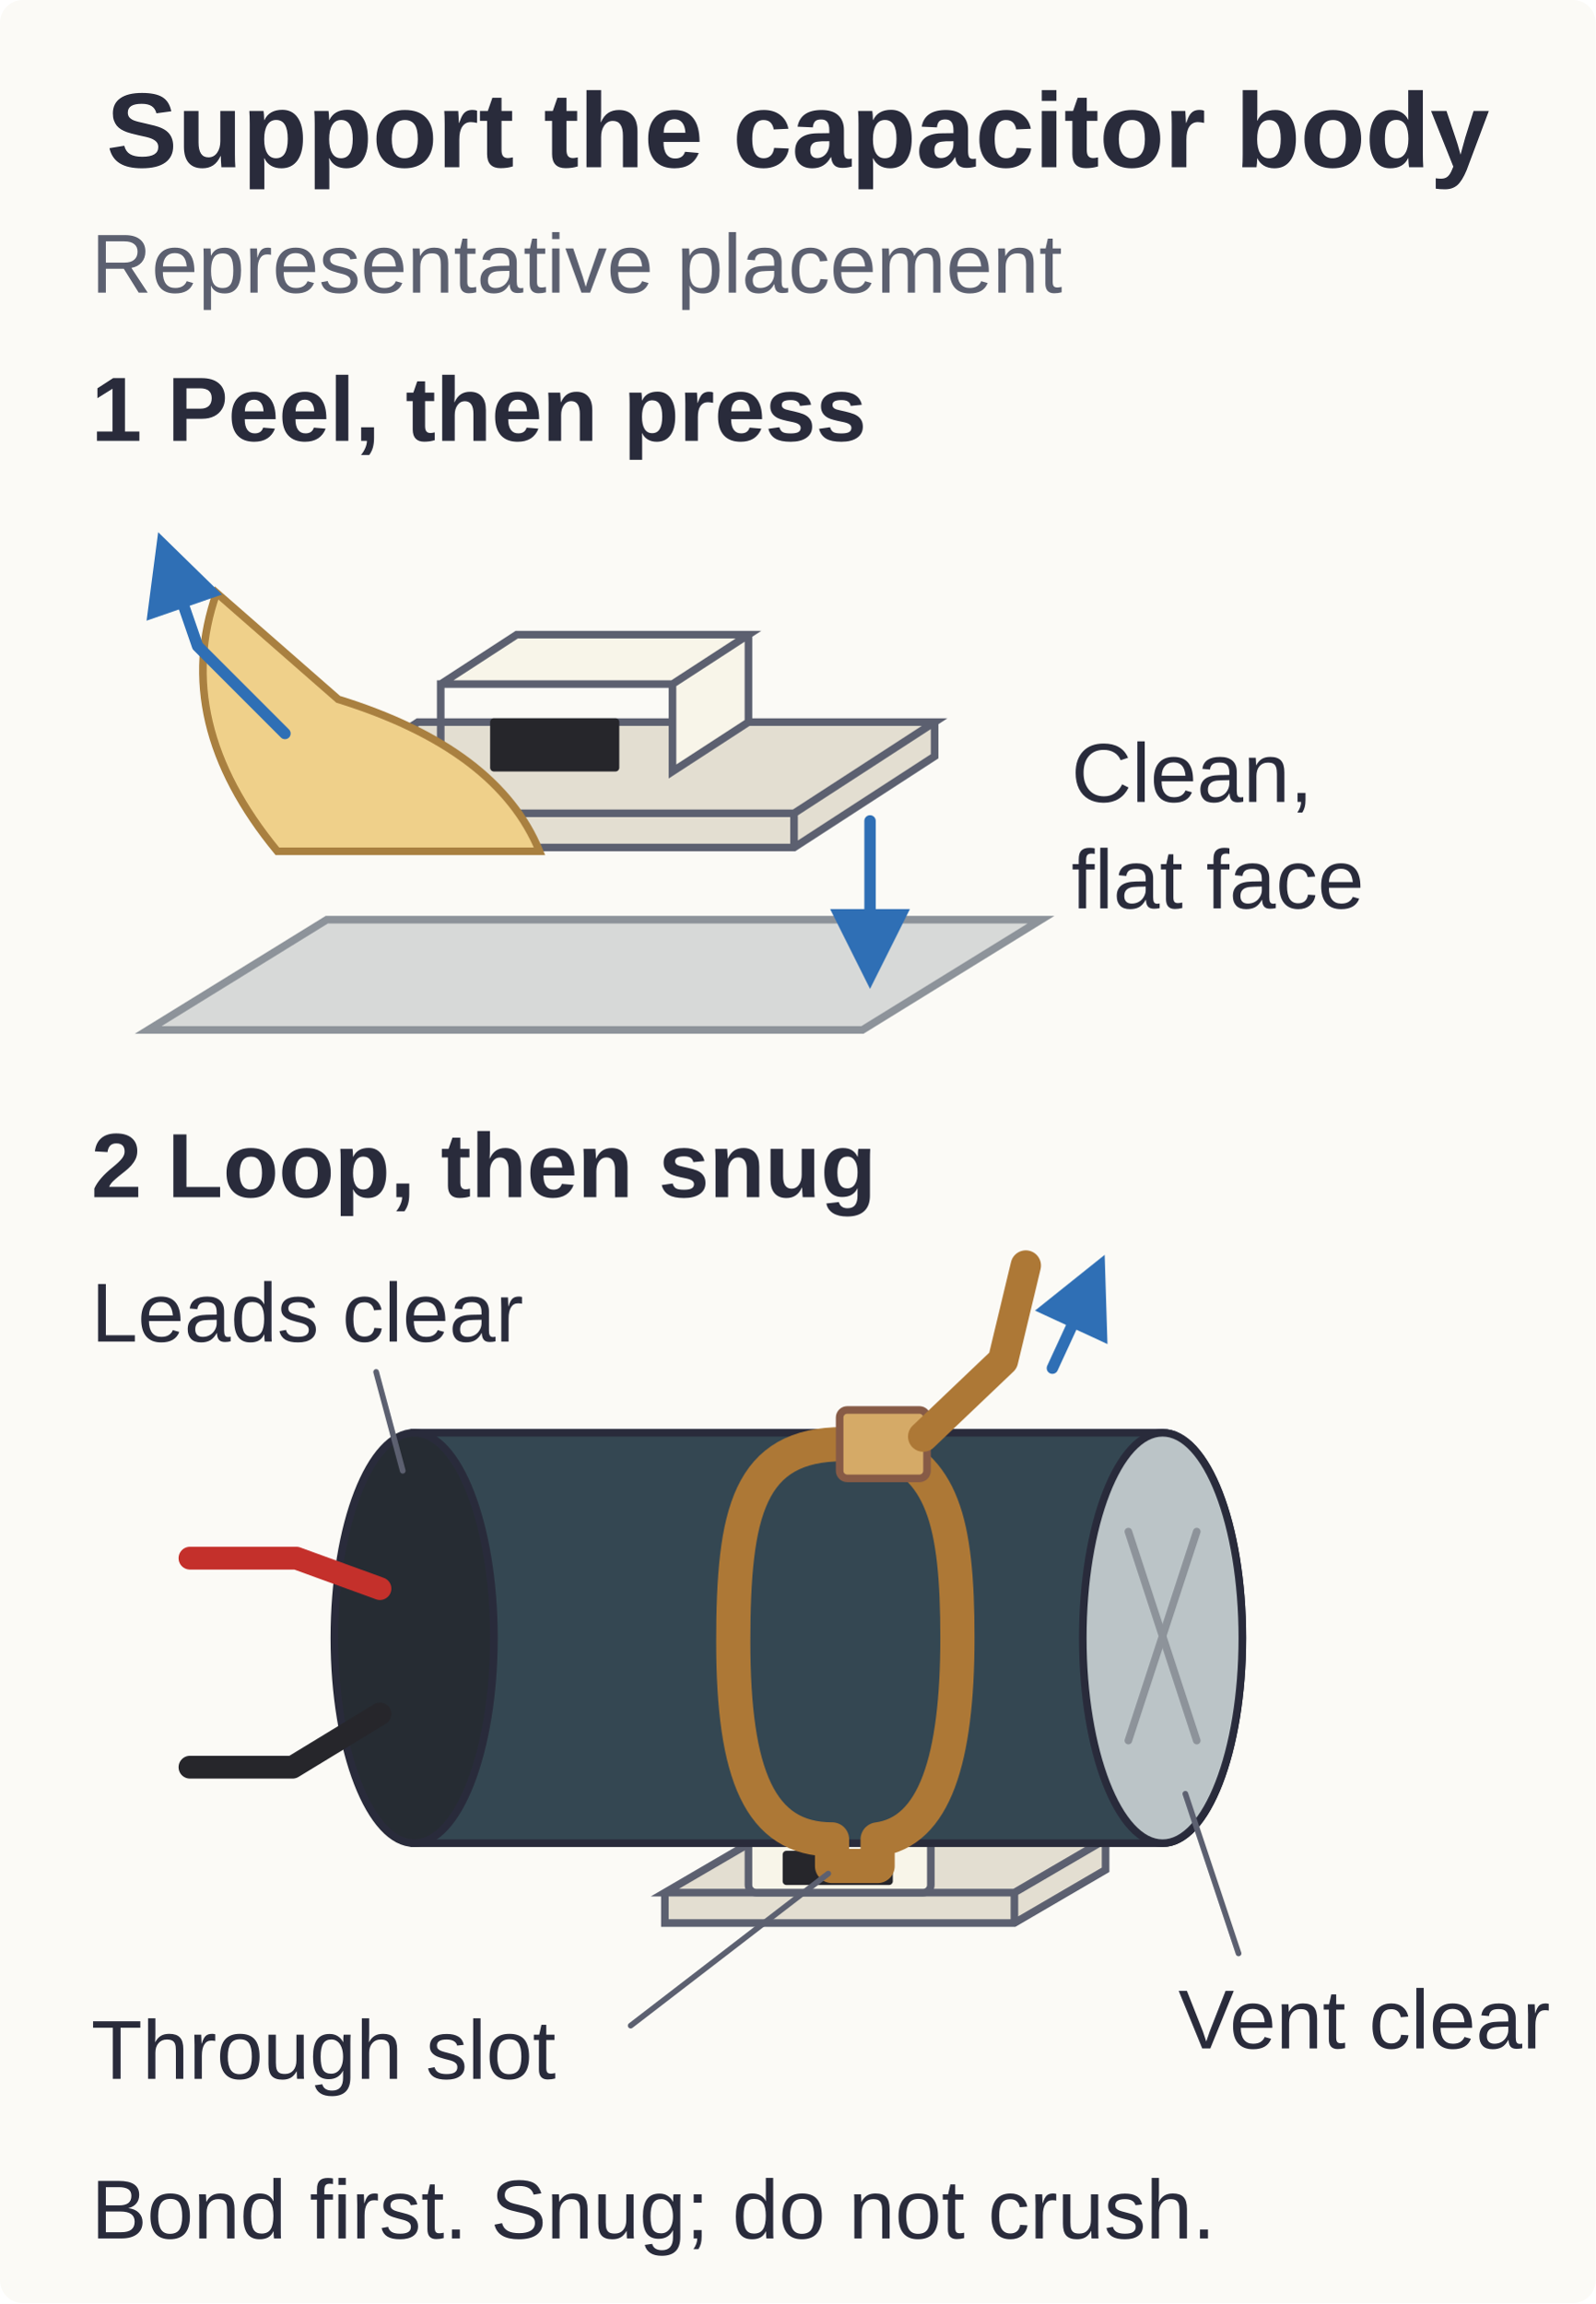
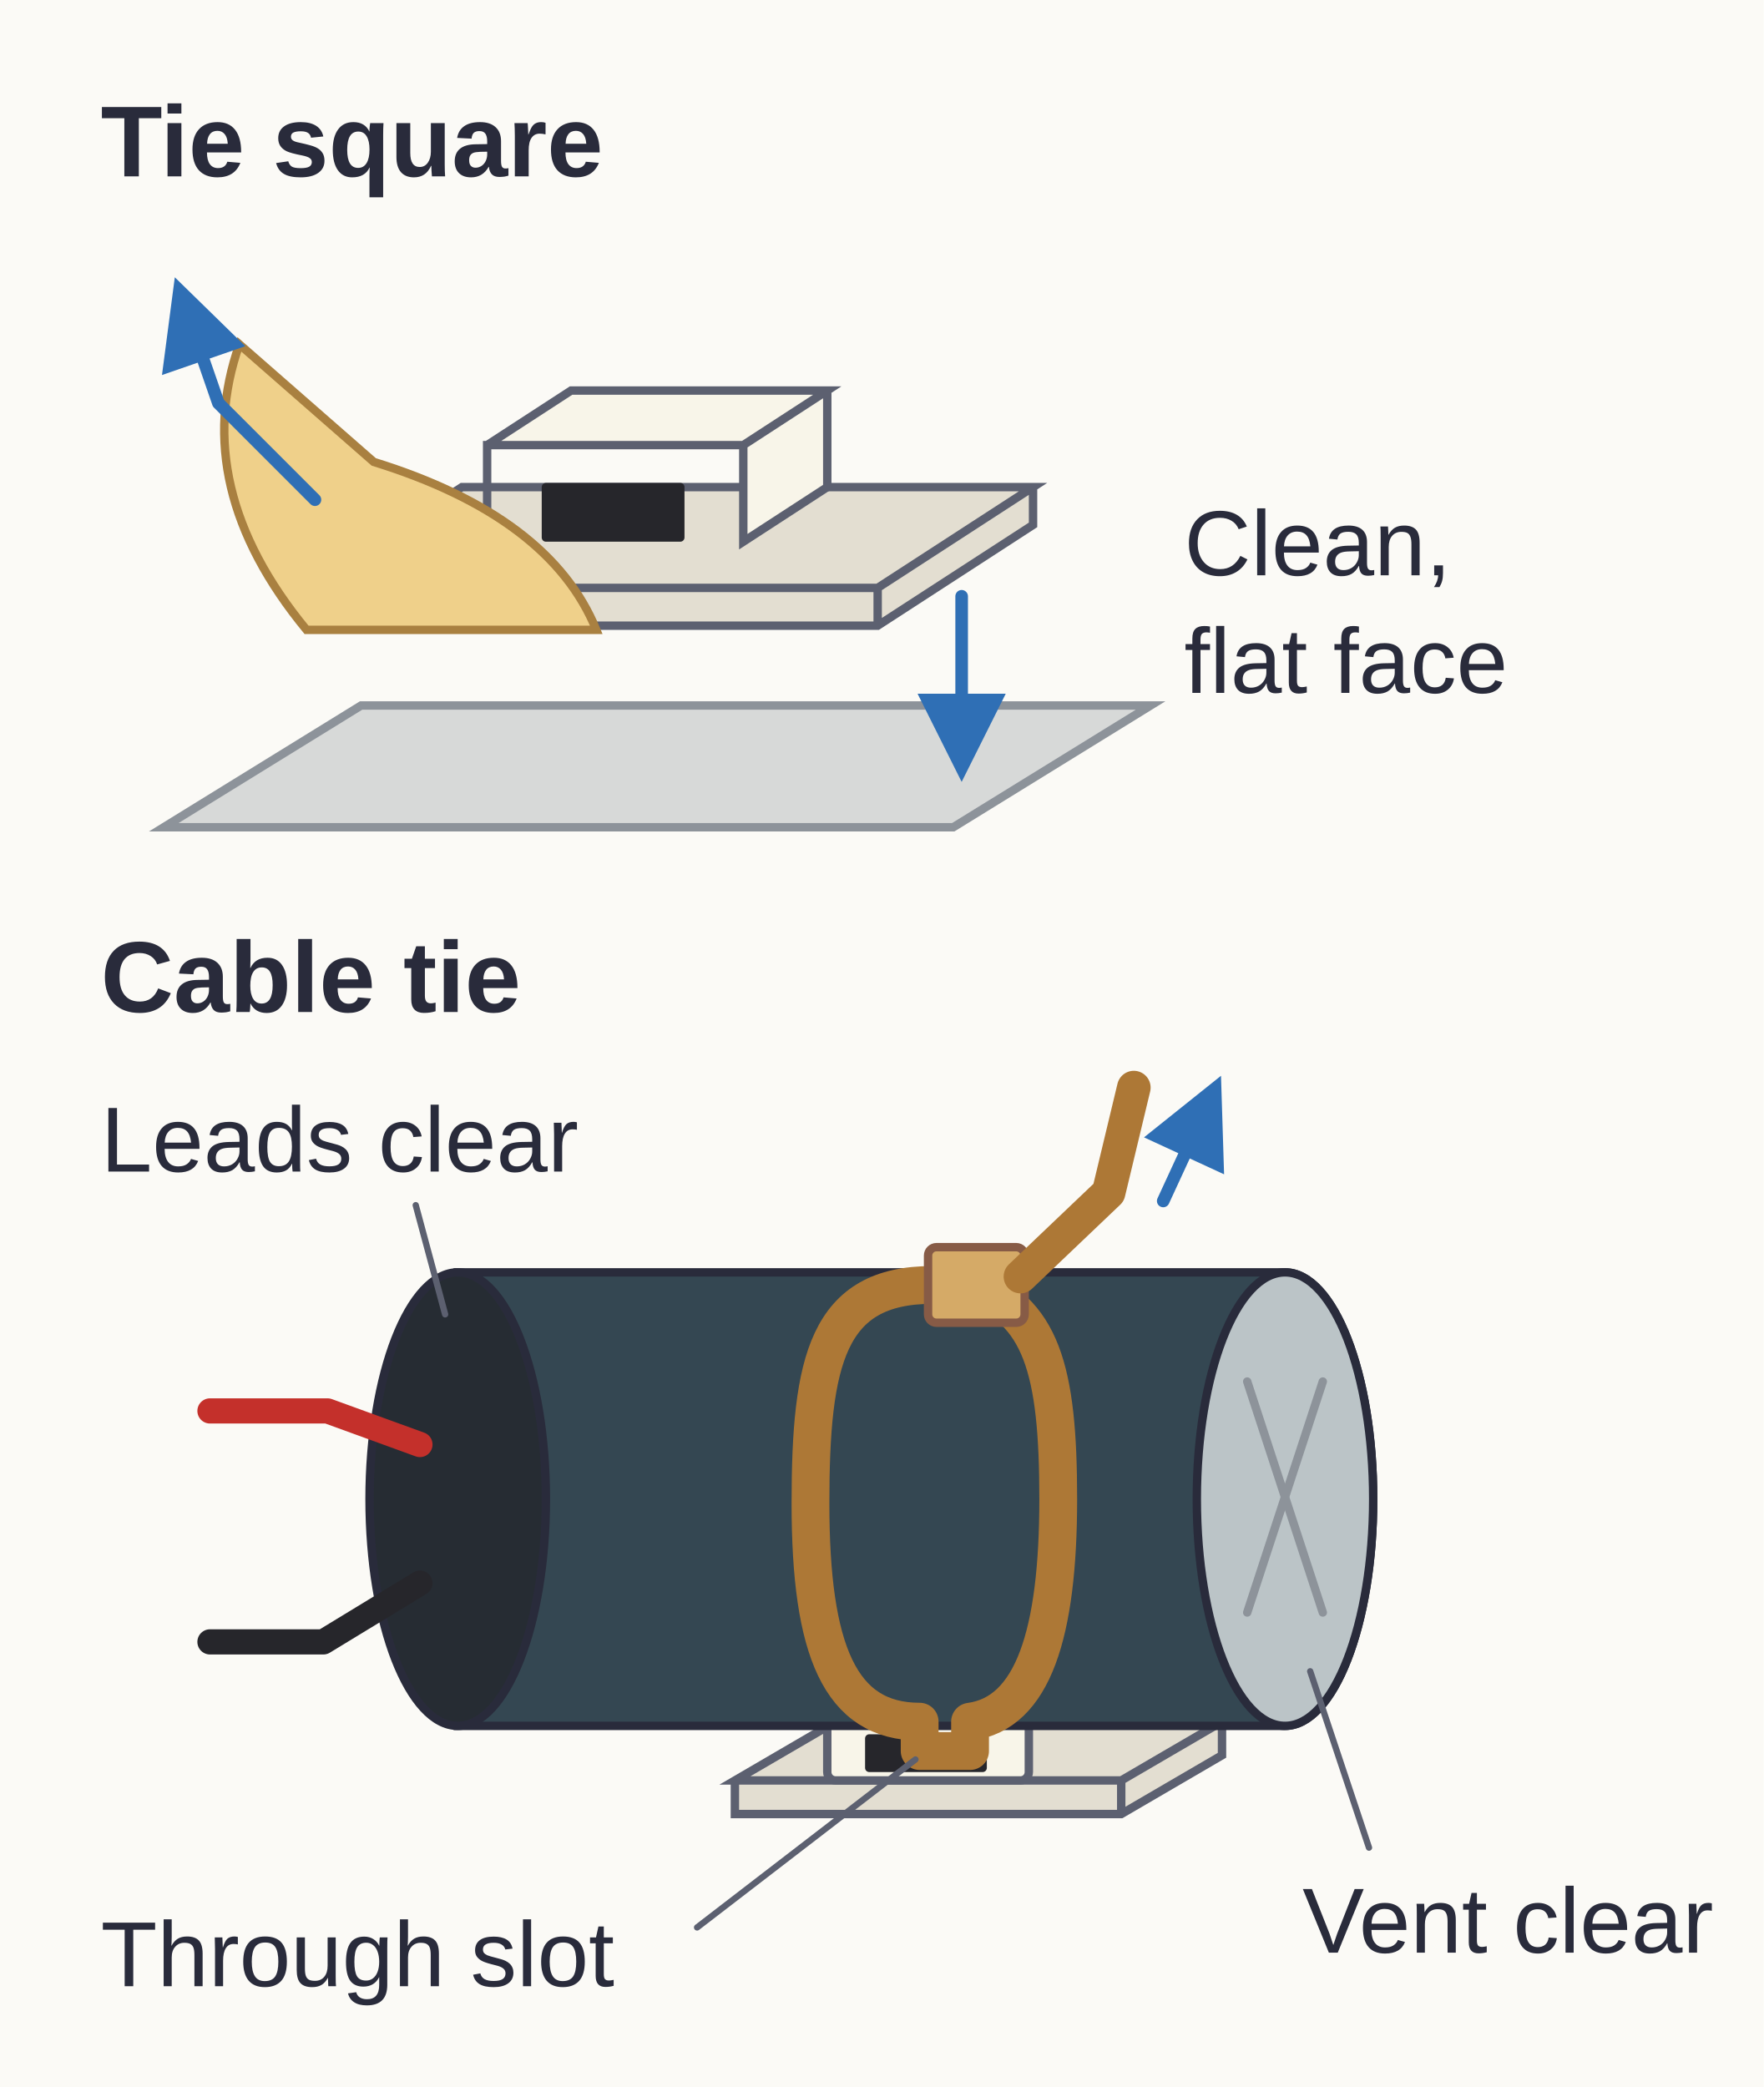
- <svg xmlns="http://www.w3.org/2000/svg" viewBox="0 0 420 606" width="420" height="606" role="img">
+ <svg xmlns="http://www.w3.org/2000/svg" viewBox="0 74 420 497" width="420" height="497" role="img">
  <defs>
    <marker id="arrow" viewBox="0 0 10 10" refX="8" refY="5" markerWidth="7" markerHeight="7" orient="auto-start-reverse">
      <path d="M0 0 L10 5 L0 10z" fill="#2f6fb5" />
    </marker>
  </defs>
-   <rect x="0" y="0" width="420" height="606" rx="6" fill="#fbfaf6" stroke="none" stroke-width="2" />
-   <text x="28" y="44" font-family="Arial,Helvetica,sans-serif" font-size="28" fill="#292b3b" font-weight="700" text-anchor="start">Support the capacitor body</text>
-   <text x="24" y="77" font-family="Arial,Helvetica,sans-serif" font-size="22" fill="#5c6070" font-weight="400" text-anchor="start">Representative placement</text>
-   <text x="24" y="116" font-family="Arial,Helvetica,sans-serif" font-size="24" fill="#292b3b" font-weight="700" text-anchor="start">1  Peel, then press</text>
+   <rect x="0" y="74" width="420" height="497" fill="#fbfaf6" />
+   <text x="24" y="116" font-family="Arial,Helvetica,sans-serif" font-size="24" fill="#292b3b" font-weight="700" text-anchor="start">Tie square</text>
  <path d="M39 271 L227 271 L274 242 L86 242 Z" fill="#d7d9d8" stroke="#8d939a" stroke-width="2" />
  <path d="M73 214 L209 214 L246 190 L110 190 Z M73 214 L73 223 L209 223 L246 199 L246 190 M209 214 L209 223" fill="#e3ded1" stroke="#5c6070" stroke-width="2" />
  <path d="M116 203 L116 180 L177 180 L197 167 L136 167 L116 180 M177 180 L177 203 L197 190 L197 167" fill="#f8f5e9" stroke="#5c6070" stroke-width="2" />
  <rect x="129" y="189" width="34" height="14" rx="1" fill="#26262b" stroke="none" stroke-width="2" />
  <path d="M73 224 L142 224 Q131 197 89 184 L57 156 Q45 190 73 224 Z" fill="#efd08a" stroke="#a98040" stroke-width="2" />
  <path d="M75 193 L52 170 L43 144" fill="none" stroke="#2f6fb5" stroke-width="3" stroke-linejoin="round" stroke-linecap="round" marker-end="url(#arrow)" />
  <path d="M229 216 L229 256" fill="none" stroke="#2f6fb5" stroke-width="3" stroke-linejoin="round" stroke-linecap="round" marker-end="url(#arrow)" />
  <text x="282" y="211" font-family="Arial,Helvetica,sans-serif" font-size="22" fill="#292b3b" font-weight="400" text-anchor="start">Clean,</text>
  <text x="282" y="239" font-family="Arial,Helvetica,sans-serif" font-size="22" fill="#292b3b" font-weight="400" text-anchor="start">flat face</text>
-   <text x="24" y="315" font-family="Arial,Helvetica,sans-serif" font-size="24" fill="#292b3b" font-weight="700" text-anchor="start">2  Loop, then snug</text>
+   <text x="24" y="315" font-family="Arial,Helvetica,sans-serif" font-size="24" fill="#292b3b" font-weight="700" text-anchor="start">Cable tie</text>
  <path d="M175 498 L267 498 L291 484 L199 484 Z M175 498 L175 506 L267 506 L291 492 L291 484 M267 498 L267 506" fill="#e3ded1" stroke="#5c6070" stroke-width="2" />
  <rect x="197" y="474" width="48" height="24" rx="2" fill="#f8f5e9" stroke="#5c6070" stroke-width="2" />
  <rect x="206" y="487" width="29" height="9" rx="1" fill="#26262b" stroke="none" stroke-width="2" />
  <path d="M109 377 L306 377 A21 54 0 0 1 306 485 L109 485 Z" fill="#344752" stroke="#292b3b" stroke-width="2" />
  <ellipse cx="109" cy="431" rx="21" ry="54" fill="#262c33" stroke="#292b3b" stroke-width="2" />
  <ellipse cx="306" cy="431" rx="21" ry="54" fill="#bbc4c7" stroke="#292b3b" stroke-width="2" />
  <path d="M297 403 L315 458" fill="none" stroke="#8d939a" stroke-width="2" stroke-linejoin="round" stroke-linecap="round" />
  <path d="M315 403 L297 458" fill="none" stroke="#8d939a" stroke-width="2" stroke-linejoin="round" stroke-linecap="round" />
  <path d="M100 418 L78 410 L50 410" fill="none" stroke="#c4302b" stroke-width="6" stroke-linejoin="round" stroke-linecap="round" />
  <path d="M100 451 L77 465 L50 465" fill="none" stroke="#26262b" stroke-width="6" stroke-linejoin="round" stroke-linecap="round" />
  <path d="M222 380 C197 380 193 398 193 432 C193 467 200 484 219 484 L219 491 L231 491 L231 484 C246 482 252 463 252 431 C252 400 248 386 231 380" fill="none" stroke="#ad7836" stroke-width="9" stroke-linejoin="round" />
  <rect x="221" y="371" width="23" height="18" rx="2" fill="#d5aa67" stroke="#875b46" stroke-width="2" />
  <path d="M243 378 L264 358 L270 333" fill="none" stroke="#ad7836" stroke-width="8" stroke-linejoin="round" stroke-linecap="round" />
  <path d="M277 360 L289 334" fill="none" stroke="#2f6fb5" stroke-width="3" stroke-linejoin="round" stroke-linecap="round" marker-end="url(#arrow)" />
  <text x="24" y="353" font-family="Arial,Helvetica,sans-serif" font-size="22" fill="#292b3b" font-weight="400" text-anchor="start">Leads clear</text>
  <path d="M99 361 L106 387" fill="none" stroke="#5c6070" stroke-width="1.5" stroke-linejoin="round" stroke-linecap="round" />
  <text x="408" y="539" font-family="Arial,Helvetica,sans-serif" font-size="22" fill="#292b3b" font-weight="400" text-anchor="end">Vent clear</text>
  <path d="M326 514 L312 472" fill="none" stroke="#5c6070" stroke-width="1.5" stroke-linejoin="round" stroke-linecap="round" />
  <text x="24" y="547" font-family="Arial,Helvetica,sans-serif" font-size="22" fill="#292b3b" font-weight="400" text-anchor="start">Through slot</text>
  <path d="M166 533 L218 493" fill="none" stroke="#5c6070" stroke-width="1.5" stroke-linejoin="round" stroke-linecap="round" />
-   <text x="24" y="589" font-family="Arial,Helvetica,sans-serif" font-size="22" fill="#292b3b" font-weight="400" text-anchor="start">Bond first. Snug; do not crush.</text>
</svg>
